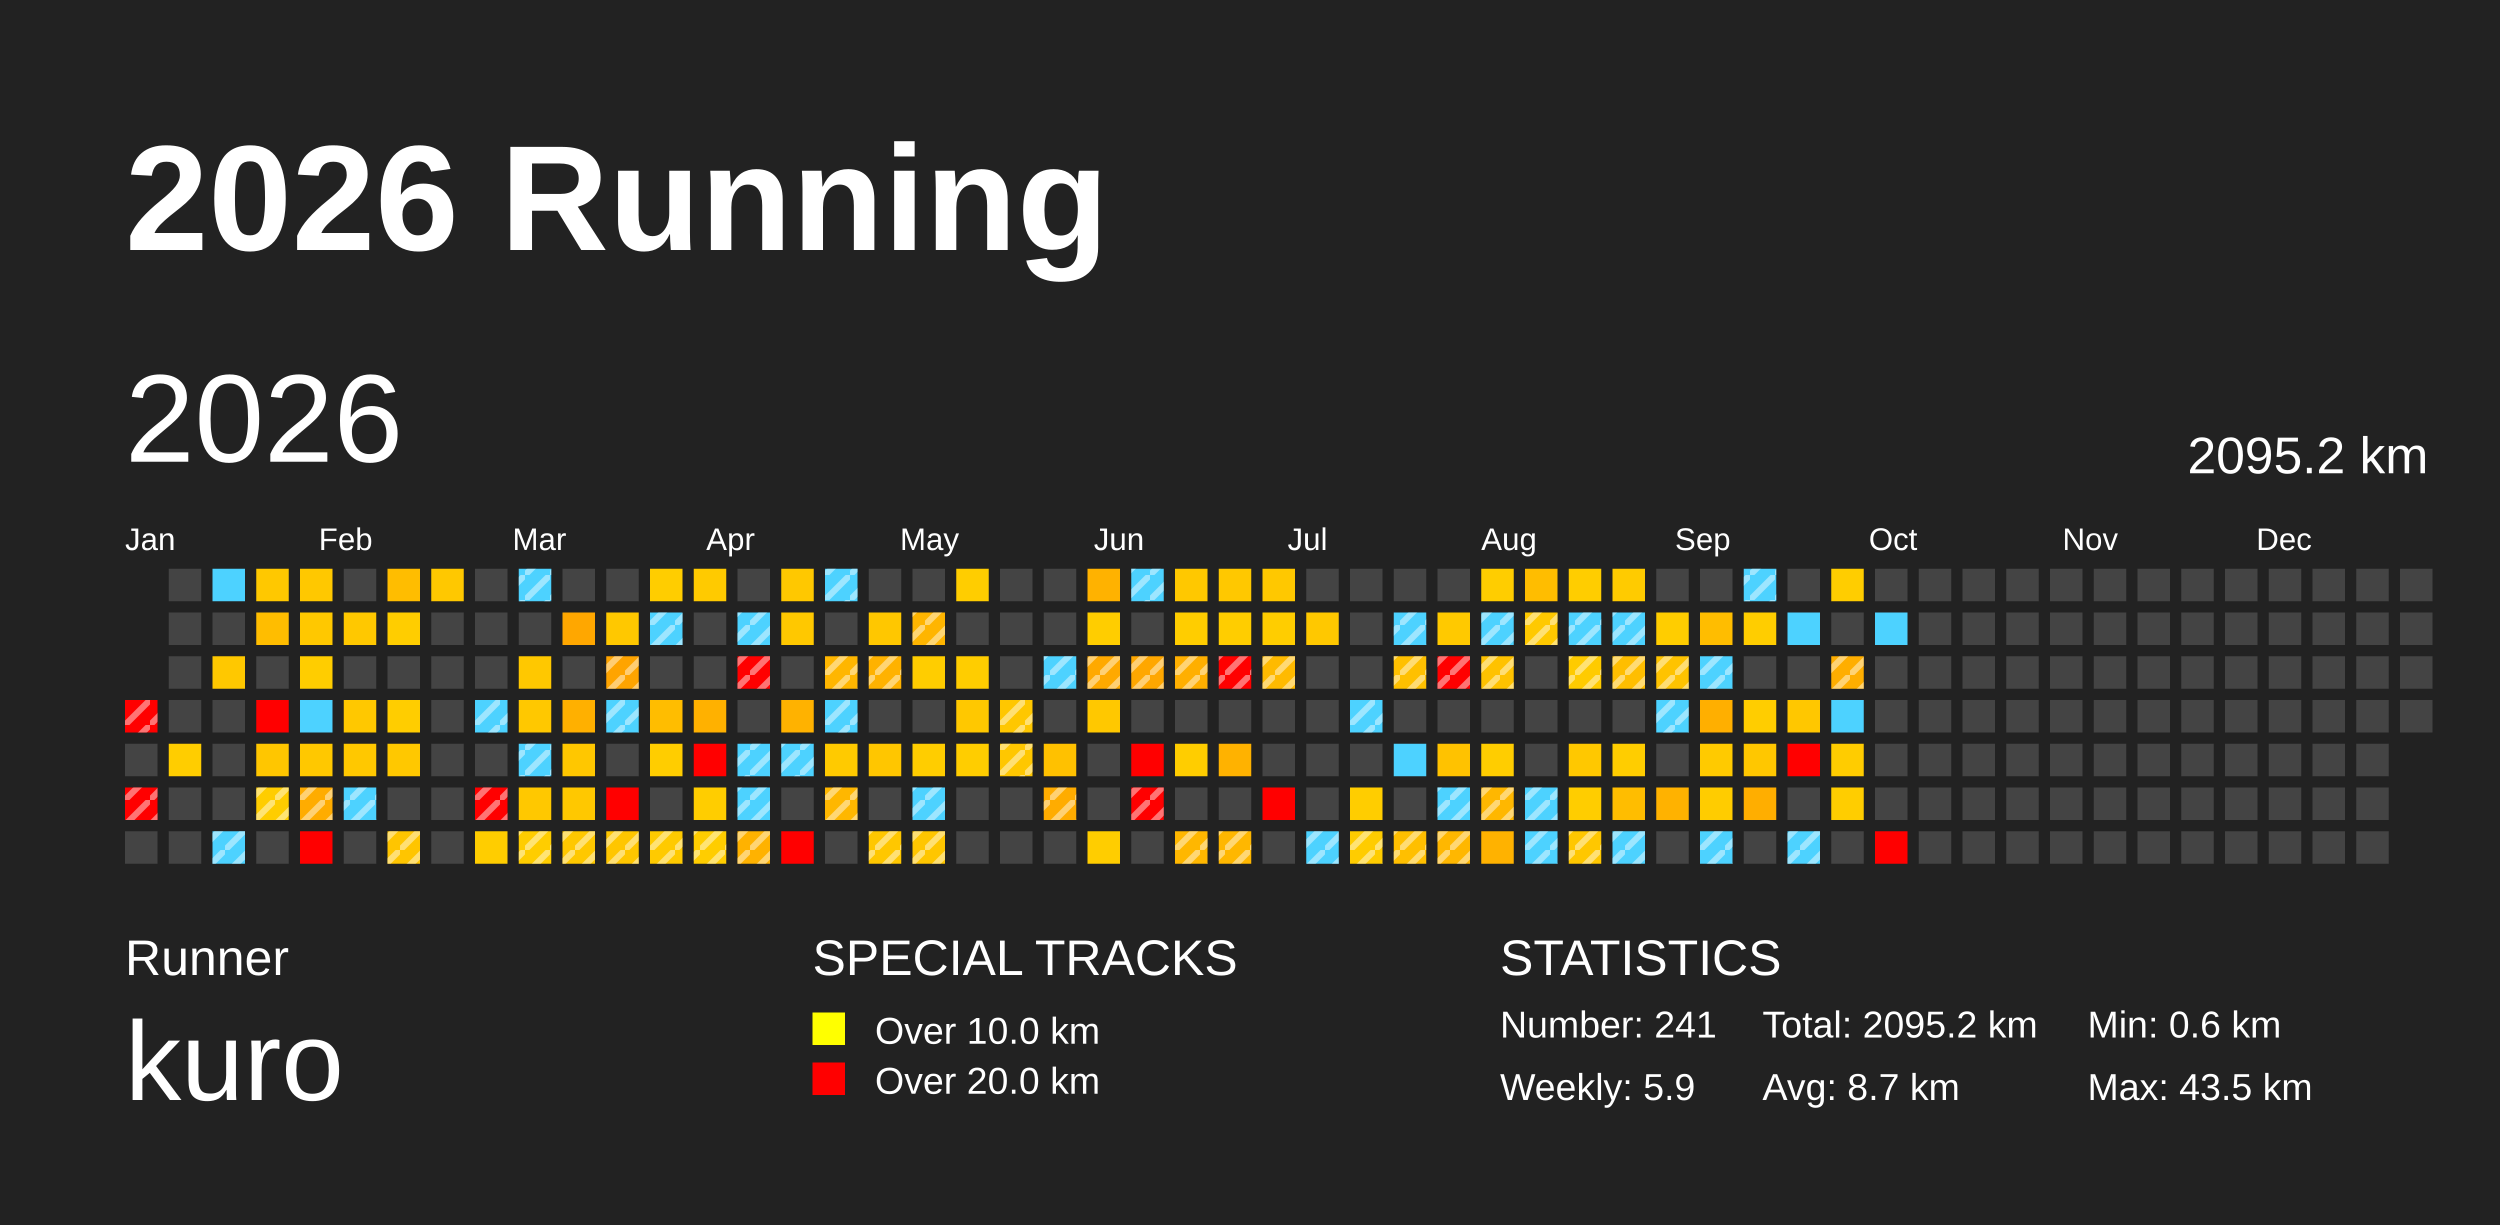
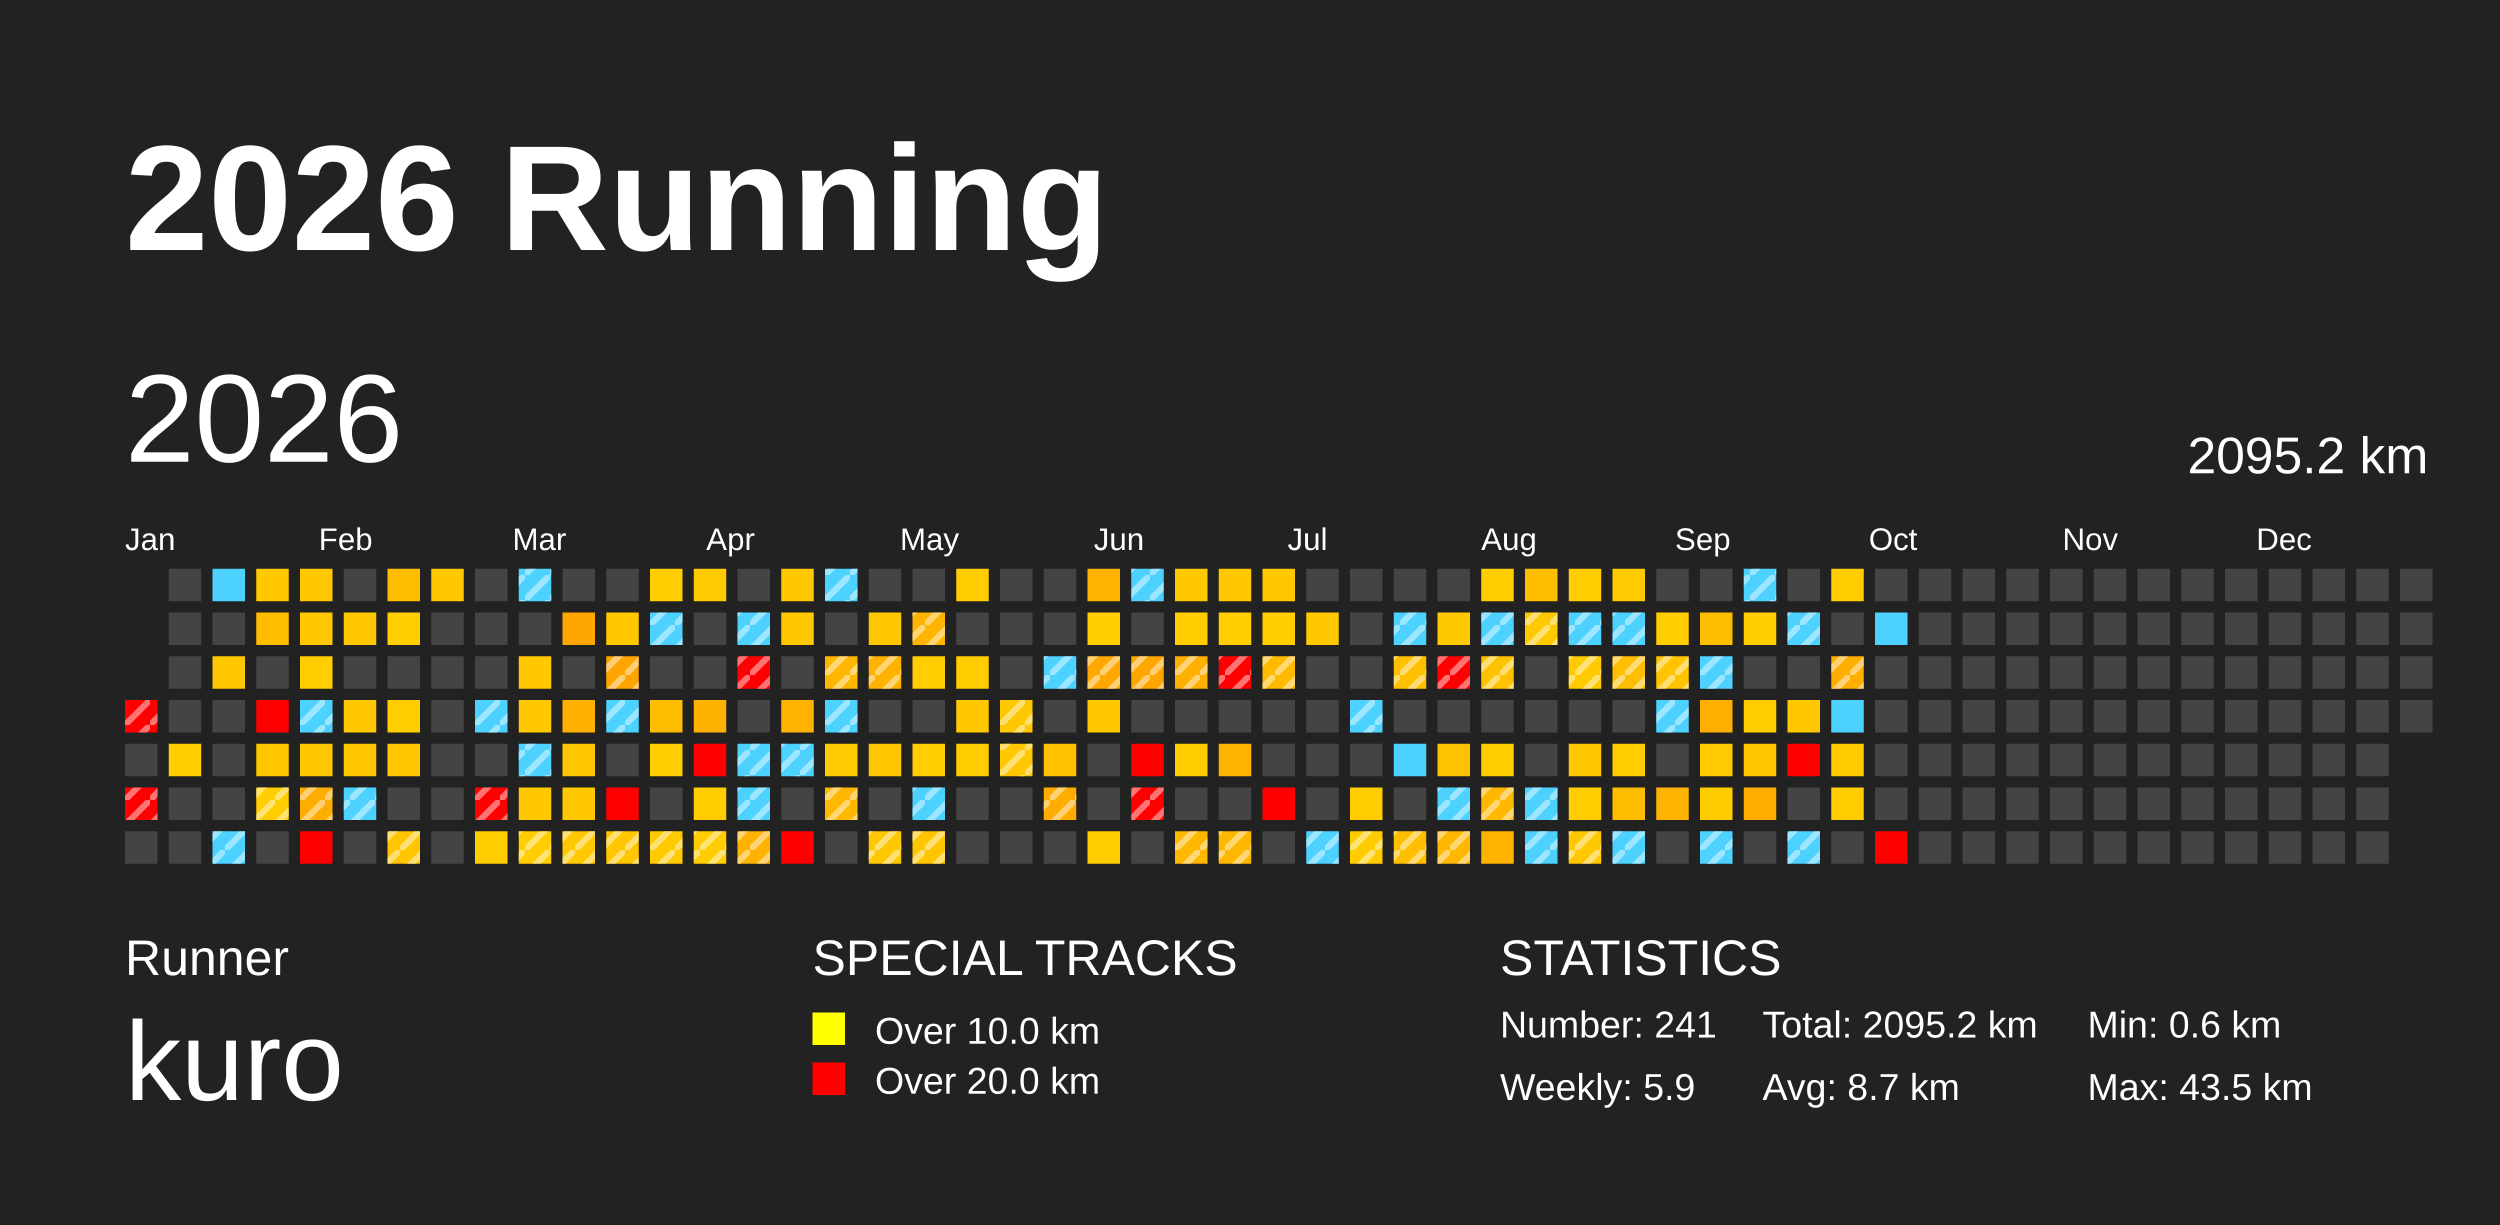
<svg xmlns="http://www.w3.org/2000/svg" baseProfile="full" height="98mm" version="1.1" viewBox="0,0,200,98" width="200mm">
  <defs>
    <pattern height="2" id="indoor-stripe" patternUnits="userSpaceOnUse" width="2">
      <line stroke="white" stroke-opacity="0.45" stroke-width="0.5" x1="0" x2="2" y1="2" y2="0" />
    </pattern>
  </defs>
  <rect fill="#222222" height="98" width="200" x="0" y="0" />
  <text fill="#FFFFFF" style="font-size:12px; font-family:Arial; font-weight:bold;" x="10" y="20">2026 Running</text>
  <text fill="#FFFFFF" style="font-size:4px; font-family:Arial" x="10" y="78">Runner</text>
  <text fill="#FFFFFF" style="font-size:9px; font-family:Arial" x="10" y="88">kuro</text>
  <text fill="#FFFFFF" style="font-size:4px; font-family:Arial" x="65" y="78">SPECIAL TRACKS</text>
  <rect fill="yellow" height="2.6" width="2.6" x="65" y="81" />
  <text fill="#FFFFFF" style="font-size:3px; font-family:Arial" x="70" y="83.5">Over 10.0 km</text>
  <rect fill="red" height="2.6" width="2.6" x="65" y="85" />
  <text fill="#FFFFFF" style="font-size:3px; font-family:Arial" x="70" y="87.5">Over 20.0 km</text>
  <text fill="#FFFFFF" style="font-size:4px; font-family:Arial" x="120" y="78">STATISTICS</text>
  <text fill="#FFFFFF" style="font-size:3px; font-family:Arial" x="120" y="83">Number: 241</text>
  <text fill="#FFFFFF" style="font-size:3px; font-family:Arial" x="120" y="88">Weekly: 5.9</text>
  <text fill="#FFFFFF" style="font-size:3px; font-family:Arial" x="141" y="83">Total: 2095.2 km</text>
  <text fill="#FFFFFF" style="font-size:3px; font-family:Arial" x="141" y="88">Avg: 8.7 km</text>
  <text fill="#FFFFFF" style="font-size:3px; font-family:Arial" x="167" y="83">Min: 0.6 km</text>
  <text fill="#FFFFFF" style="font-size:3px; font-family:Arial" x="167" y="88">Max: 43.5 km</text>
  <text dominant-baseline="hanging" fill="#FFFFFF" style="font-size:10.0px; font-family:Arial;" x="10" y="30">2026</text>
  <text dominant-baseline="hanging" fill="#FFFFFF" style="font-size:4.125px; font-family:Arial;" x="175" y="35">2095.2 km</text>
  <text fill="#FFFFFF" style="font-size:2.5px; font-family:Arial" x="10.0" y="44">Jan</text>
  <text fill="#FFFFFF" style="font-size:2.5px; font-family:Arial" x="25.5" y="44">Feb</text>
  <text fill="#FFFFFF" style="font-size:2.5px; font-family:Arial" x="41.0" y="44">Mar</text>
  <text fill="#FFFFFF" style="font-size:2.5px; font-family:Arial" x="56.5" y="44">Apr</text>
  <text fill="#FFFFFF" style="font-size:2.5px; font-family:Arial" x="72.0" y="44">May</text>
  <text fill="#FFFFFF" style="font-size:2.5px; font-family:Arial" x="87.5" y="44">Jun</text>
  <text fill="#FFFFFF" style="font-size:2.5px; font-family:Arial" x="103.0" y="44">Jul</text>
  <text fill="#FFFFFF" style="font-size:2.5px; font-family:Arial" x="118.5" y="44">Aug</text>
  <text fill="#FFFFFF" style="font-size:2.5px; font-family:Arial" x="134.0" y="44">Sep</text>
  <text fill="#FFFFFF" style="font-size:2.5px; font-family:Arial" x="149.5" y="44">Oct</text>
  <text fill="#FFFFFF" style="font-size:2.5px; font-family:Arial" x="165.0" y="44">Nov</text>
  <text fill="#FFFFFF" style="font-size:2.5px; font-family:Arial" x="180.5" y="44">Dec</text>
  <rect fill="red" height="2.6" width="2.6" x="10.0" y="56.0" />
  <rect fill="url(#indoor-stripe)" height="2.6" style="pointer-events: none;" width="2.6" x="10.0" y="56.0" />
  <rect fill="#444444" height="2.6" width="2.6" x="10.0" y="59.5" />
  <rect fill="red" height="2.6" width="2.6" x="10.0" y="63.0" />
  <rect fill="url(#indoor-stripe)" height="2.6" style="pointer-events: none;" width="2.6" x="10.0" y="63.0" />
  <rect fill="#444444" height="2.6" width="2.6" x="10.0" y="66.5" />
  <rect fill="#444444" height="2.6" width="2.6" x="13.5" y="45.5" />
  <rect fill="#444444" height="2.6" width="2.6" x="13.5" y="49.0" />
  <rect fill="#444444" height="2.6" width="2.6" x="13.5" y="52.5" />
  <rect fill="#444444" height="2.6" width="2.6" x="13.5" y="56.0" />
  <rect fill="#ffcd00" height="2.6" width="2.6" x="13.5" y="59.5" />
  <rect fill="#444444" height="2.6" width="2.6" x="13.5" y="63.0" />
  <rect fill="#444444" height="2.6" width="2.6" x="13.5" y="66.5" />
  <rect fill="#4dd2ff" height="2.6" width="2.6" x="17.0" y="45.5" />
  <rect fill="#444444" height="2.6" width="2.6" x="17.0" y="49.0" />
  <rect fill="#ffc800" height="2.6" width="2.6" x="17.0" y="52.5" />
  <rect fill="#444444" height="2.6" width="2.6" x="17.0" y="56.0" />
  <rect fill="#444444" height="2.6" width="2.6" x="17.0" y="59.5" />
  <rect fill="#444444" height="2.6" width="2.6" x="17.0" y="63.0" />
  <rect fill="#4dd2ff" height="2.6" width="2.6" x="17.0" y="66.5" />
  <rect fill="url(#indoor-stripe)" height="2.6" style="pointer-events: none;" width="2.6" x="17.0" y="66.5" />
  <rect fill="#ffc800" height="2.6" width="2.6" x="20.5" y="45.5" />
  <rect fill="#ffbd00" height="2.6" width="2.6" x="20.5" y="49.0" />
  <rect fill="#444444" height="2.6" width="2.6" x="20.5" y="52.5" />
  <rect fill="red" height="2.6" width="2.6" x="20.5" y="56.0" />
  <rect fill="#ffc600" height="2.6" width="2.6" x="20.5" y="59.5" />
  <rect fill="#ffcd00" height="2.6" width="2.6" x="20.5" y="63.0" />
  <rect fill="url(#indoor-stripe)" height="2.6" style="pointer-events: none;" width="2.6" x="20.5" y="63.0" />
  <rect fill="#444444" height="2.6" width="2.6" x="20.5" y="66.5" />
  <rect fill="#ffc800" height="2.6" width="2.6" x="24.0" y="45.5" />
  <rect fill="#ffc800" height="2.6" width="2.6" x="24.0" y="49.0" />
  <rect fill="#ffcd00" height="2.6" width="2.6" x="24.0" y="52.5" />
  <rect fill="#4dd2ff" height="2.6" width="2.6" x="24.0" y="56.0" />
+   <rect fill="url(#indoor-stripe)" height="2.6" style="pointer-events: none;" width="2.6" x="24.0" y="56.0" />
  <rect fill="#ffc800" height="2.6" width="2.6" x="24.0" y="59.5" />
  <rect fill="#ffac00" height="2.6" width="2.6" x="24.0" y="63.0" />
  <rect fill="url(#indoor-stripe)" height="2.6" style="pointer-events: none;" width="2.6" x="24.0" y="63.0" />
  <rect fill="red" height="2.6" width="2.6" x="24.0" y="66.5" />
  <rect fill="#444444" height="2.6" width="2.6" x="27.5" y="45.5" />
  <rect fill="#ffc800" height="2.6" width="2.6" x="27.5" y="49.0" />
  <rect fill="#444444" height="2.6" width="2.6" x="27.5" y="52.5" />
  <rect fill="#ffc800" height="2.6" width="2.6" x="27.5" y="56.0" />
  <rect fill="#ffc800" height="2.6" width="2.6" x="27.5" y="59.5" />
  <rect fill="#4dd2ff" height="2.6" width="2.6" x="27.5" y="63.0" />
  <rect fill="url(#indoor-stripe)" height="2.6" style="pointer-events: none;" width="2.6" x="27.5" y="63.0" />
  <rect fill="#444444" height="2.6" width="2.6" x="27.5" y="66.5" />
  <rect fill="#ffbd00" height="2.6" width="2.6" x="31.0" y="45.5" />
  <rect fill="#ffcd00" height="2.6" width="2.6" x="31.0" y="49.0" />
  <rect fill="#444444" height="2.6" width="2.6" x="31.0" y="52.5" />
  <rect fill="#ffcd00" height="2.6" width="2.6" x="31.0" y="56.0" />
  <rect fill="#ffc800" height="2.6" width="2.6" x="31.0" y="59.5" />
  <rect fill="#444444" height="2.6" width="2.6" x="31.0" y="63.0" />
  <rect fill="#ffc500" height="2.6" width="2.6" x="31.0" y="66.5" />
  <rect fill="url(#indoor-stripe)" height="2.6" style="pointer-events: none;" width="2.6" x="31.0" y="66.5" />
  <rect fill="#ffc800" height="2.6" width="2.6" x="34.5" y="45.5" />
  <rect fill="#444444" height="2.6" width="2.6" x="34.5" y="49.0" />
  <rect fill="#444444" height="2.6" width="2.6" x="34.5" y="52.5" />
  <rect fill="#444444" height="2.6" width="2.6" x="34.5" y="56.0" />
  <rect fill="#444444" height="2.6" width="2.6" x="34.5" y="59.5" />
  <rect fill="#444444" height="2.6" width="2.6" x="34.5" y="63.0" />
  <rect fill="#444444" height="2.6" width="2.6" x="34.5" y="66.5" />
  <rect fill="#444444" height="2.6" width="2.6" x="38.0" y="45.5" />
  <rect fill="#444444" height="2.6" width="2.6" x="38.0" y="49.0" />
  <rect fill="#444444" height="2.6" width="2.6" x="38.0" y="52.5" />
  <rect fill="#4dd2ff" height="2.6" width="2.6" x="38.0" y="56.0" />
  <rect fill="url(#indoor-stripe)" height="2.6" style="pointer-events: none;" width="2.6" x="38.0" y="56.0" />
  <rect fill="#444444" height="2.6" width="2.6" x="38.0" y="59.5" />
  <rect fill="red" height="2.6" width="2.6" x="38.0" y="63.0" />
  <rect fill="url(#indoor-stripe)" height="2.6" style="pointer-events: none;" width="2.6" x="38.0" y="63.0" />
  <rect fill="#ffcd00" height="2.6" width="2.6" x="38.0" y="66.5" />
  <rect fill="#4dd2ff" height="2.6" width="2.6" x="41.5" y="45.5" />
  <rect fill="url(#indoor-stripe)" height="2.6" style="pointer-events: none;" width="2.6" x="41.5" y="45.5" />
  <rect fill="#444444" height="2.6" width="2.6" x="41.5" y="49.0" />
  <rect fill="#ffc800" height="2.6" width="2.6" x="41.5" y="52.5" />
  <rect fill="#ffc800" height="2.6" width="2.6" x="41.5" y="56.0" />
  <rect fill="#4dd2ff" height="2.6" width="2.6" x="41.5" y="59.5" />
  <rect fill="url(#indoor-stripe)" height="2.6" style="pointer-events: none;" width="2.6" x="41.5" y="59.5" />
  <rect fill="#ffc800" height="2.6" width="2.6" x="41.5" y="63.0" />
  <rect fill="#ffcd00" height="2.6" width="2.6" x="41.5" y="66.5" />
  <rect fill="url(#indoor-stripe)" height="2.6" style="pointer-events: none;" width="2.6" x="41.5" y="66.5" />
  <rect fill="#444444" height="2.6" width="2.6" x="45.0" y="45.5" />
  <rect fill="#ffa700" height="2.6" width="2.6" x="45.0" y="49.0" />
  <rect fill="#444444" height="2.6" width="2.6" x="45.0" y="52.5" />
  <rect fill="#ffb000" height="2.6" width="2.6" x="45.0" y="56.0" />
  <rect fill="#ffc700" height="2.6" width="2.6" x="45.0" y="59.5" />
  <rect fill="#ffc800" height="2.6" width="2.6" x="45.0" y="63.0" />
  <rect fill="#ffc800" height="2.6" width="2.6" x="45.0" y="66.5" />
  <rect fill="url(#indoor-stripe)" height="2.6" style="pointer-events: none;" width="2.6" x="45.0" y="66.5" />
  <rect fill="#444444" height="2.6" width="2.6" x="48.5" y="45.5" />
  <rect fill="#ffc800" height="2.6" width="2.6" x="48.5" y="49.0" />
  <rect fill="#ffa400" height="2.6" width="2.6" x="48.5" y="52.5" />
  <rect fill="url(#indoor-stripe)" height="2.6" style="pointer-events: none;" width="2.6" x="48.5" y="52.5" />
  <rect fill="#4dd2ff" height="2.6" width="2.6" x="48.5" y="56.0" />
  <rect fill="url(#indoor-stripe)" height="2.6" style="pointer-events: none;" width="2.6" x="48.5" y="56.0" />
  <rect fill="#444444" height="2.6" width="2.6" x="48.5" y="59.5" />
  <rect fill="red" height="2.6" width="2.6" x="48.5" y="63.0" />
  <rect fill="#ffc600" height="2.6" width="2.6" x="48.5" y="66.5" />
  <rect fill="url(#indoor-stripe)" height="2.6" style="pointer-events: none;" width="2.6" x="48.5" y="66.5" />
  <rect fill="#ffcd00" height="2.6" width="2.6" x="52.0" y="45.5" />
  <rect fill="#4dd2ff" height="2.6" width="2.6" x="52.0" y="49.0" />
  <rect fill="url(#indoor-stripe)" height="2.6" style="pointer-events: none;" width="2.6" x="52.0" y="49.0" />
  <rect fill="#444444" height="2.6" width="2.6" x="52.0" y="52.5" />
  <rect fill="#ffbd00" height="2.6" width="2.6" x="52.0" y="56.0" />
  <rect fill="#ffcd00" height="2.6" width="2.6" x="52.0" y="59.5" />
  <rect fill="#444444" height="2.6" width="2.6" x="52.0" y="63.0" />
  <rect fill="#ffca00" height="2.6" width="2.6" x="52.0" y="66.5" />
  <rect fill="url(#indoor-stripe)" height="2.6" style="pointer-events: none;" width="2.6" x="52.0" y="66.5" />
  <rect fill="#ffca00" height="2.6" width="2.6" x="55.5" y="45.5" />
  <rect fill="#444444" height="2.6" width="2.6" x="55.5" y="49.0" />
  <rect fill="#444444" height="2.6" width="2.6" x="55.5" y="52.5" />
  <rect fill="#ffb100" height="2.6" width="2.6" x="55.5" y="56.0" />
  <rect fill="red" height="2.6" width="2.6" x="55.5" y="59.5" />
  <rect fill="#ffcd00" height="2.6" width="2.6" x="55.5" y="63.0" />
  <rect fill="#ffcd00" height="2.6" width="2.6" x="55.5" y="66.5" />
  <rect fill="url(#indoor-stripe)" height="2.6" style="pointer-events: none;" width="2.6" x="55.5" y="66.5" />
  <rect fill="#444444" height="2.6" width="2.6" x="59.0" y="45.5" />
  <rect fill="#4dd2ff" height="2.6" width="2.6" x="59.0" y="49.0" />
  <rect fill="url(#indoor-stripe)" height="2.6" style="pointer-events: none;" width="2.6" x="59.0" y="49.0" />
  <rect fill="red" height="2.6" width="2.6" x="59.0" y="52.5" />
  <rect fill="url(#indoor-stripe)" height="2.6" style="pointer-events: none;" width="2.6" x="59.0" y="52.5" />
  <rect fill="#444444" height="2.6" width="2.6" x="59.0" y="56.0" />
  <rect fill="#4dd2ff" height="2.6" width="2.6" x="59.0" y="59.5" />
  <rect fill="url(#indoor-stripe)" height="2.6" style="pointer-events: none;" width="2.6" x="59.0" y="59.5" />
  <rect fill="#4dd2ff" height="2.6" width="2.6" x="59.0" y="63.0" />
  <rect fill="url(#indoor-stripe)" height="2.6" style="pointer-events: none;" width="2.6" x="59.0" y="63.0" />
  <rect fill="#ffb200" height="2.6" width="2.6" x="59.0" y="66.5" />
  <rect fill="url(#indoor-stripe)" height="2.6" style="pointer-events: none;" width="2.6" x="59.0" y="66.5" />
  <rect fill="#ffc800" height="2.6" width="2.6" x="62.5" y="45.5" />
  <rect fill="#ffc800" height="2.6" width="2.6" x="62.5" y="49.0" />
  <rect fill="#444444" height="2.6" width="2.6" x="62.5" y="52.5" />
  <rect fill="#ffb200" height="2.6" width="2.6" x="62.5" y="56.0" />
  <rect fill="#4dd2ff" height="2.6" width="2.6" x="62.5" y="59.5" />
  <rect fill="url(#indoor-stripe)" height="2.6" style="pointer-events: none;" width="2.6" x="62.5" y="59.5" />
  <rect fill="#444444" height="2.6" width="2.6" x="62.5" y="63.0" />
  <rect fill="red" height="2.6" width="2.6" x="62.5" y="66.5" />
  <rect fill="#4dd2ff" height="2.6" width="2.6" x="66.0" y="45.5" />
  <rect fill="url(#indoor-stripe)" height="2.6" style="pointer-events: none;" width="2.6" x="66.0" y="45.5" />
  <rect fill="#444444" height="2.6" width="2.6" x="66.0" y="49.0" />
  <rect fill="#ffb600" height="2.6" width="2.6" x="66.0" y="52.5" />
  <rect fill="url(#indoor-stripe)" height="2.6" style="pointer-events: none;" width="2.6" x="66.0" y="52.5" />
  <rect fill="#4dd2ff" height="2.6" width="2.6" x="66.0" y="56.0" />
  <rect fill="url(#indoor-stripe)" height="2.6" style="pointer-events: none;" width="2.6" x="66.0" y="56.0" />
  <rect fill="#ffca00" height="2.6" width="2.6" x="66.0" y="59.5" />
  <rect fill="#ffb700" height="2.6" width="2.6" x="66.0" y="63.0" />
  <rect fill="url(#indoor-stripe)" height="2.6" style="pointer-events: none;" width="2.6" x="66.0" y="63.0" />
  <rect fill="#444444" height="2.6" width="2.6" x="66.0" y="66.5" />
  <rect fill="#444444" height="2.6" width="2.6" x="69.5" y="45.5" />
  <rect fill="#ffc700" height="2.6" width="2.6" x="69.5" y="49.0" />
  <rect fill="#ffb200" height="2.6" width="2.6" x="69.5" y="52.5" />
  <rect fill="url(#indoor-stripe)" height="2.6" style="pointer-events: none;" width="2.6" x="69.5" y="52.5" />
  <rect fill="#444444" height="2.6" width="2.6" x="69.5" y="56.0" />
  <rect fill="#ffc600" height="2.6" width="2.6" x="69.5" y="59.5" />
  <rect fill="#444444" height="2.6" width="2.6" x="69.5" y="63.0" />
  <rect fill="#ffc700" height="2.6" width="2.6" x="69.5" y="66.5" />
  <rect fill="url(#indoor-stripe)" height="2.6" style="pointer-events: none;" width="2.6" x="69.5" y="66.5" />
  <rect fill="#444444" height="2.6" width="2.6" x="73.0" y="45.5" />
  <rect fill="#ffb500" height="2.6" width="2.6" x="73.0" y="49.0" />
  <rect fill="url(#indoor-stripe)" height="2.6" style="pointer-events: none;" width="2.6" x="73.0" y="49.0" />
  <rect fill="#ffcd00" height="2.6" width="2.6" x="73.0" y="52.5" />
  <rect fill="#444444" height="2.6" width="2.6" x="73.0" y="56.0" />
  <rect fill="#ffcd00" height="2.6" width="2.6" x="73.0" y="59.5" />
  <rect fill="#4dd2ff" height="2.6" width="2.6" x="73.0" y="63.0" />
  <rect fill="url(#indoor-stripe)" height="2.6" style="pointer-events: none;" width="2.6" x="73.0" y="63.0" />
  <rect fill="#ffc600" height="2.6" width="2.6" x="73.0" y="66.5" />
  <rect fill="url(#indoor-stripe)" height="2.6" style="pointer-events: none;" width="2.6" x="73.0" y="66.5" />
  <rect fill="#ffcd00" height="2.6" width="2.6" x="76.5" y="45.5" />
  <rect fill="#444444" height="2.6" width="2.6" x="76.5" y="49.0" />
  <rect fill="#ffcd00" height="2.6" width="2.6" x="76.5" y="52.5" />
  <rect fill="#ffc800" height="2.6" width="2.6" x="76.5" y="56.0" />
  <rect fill="#ffcd00" height="2.6" width="2.6" x="76.5" y="59.5" />
  <rect fill="#444444" height="2.6" width="2.6" x="76.5" y="63.0" />
  <rect fill="#444444" height="2.6" width="2.6" x="76.5" y="66.5" />
  <rect fill="#444444" height="2.6" width="2.6" x="80.0" y="45.5" />
  <rect fill="#444444" height="2.6" width="2.6" x="80.0" y="49.0" />
  <rect fill="#444444" height="2.6" width="2.6" x="80.0" y="52.5" />
  <rect fill="#ffc700" height="2.6" width="2.6" x="80.0" y="56.0" />
  <rect fill="url(#indoor-stripe)" height="2.6" style="pointer-events: none;" width="2.6" x="80.0" y="56.0" />
  <rect fill="#ffc700" height="2.6" width="2.6" x="80.0" y="59.5" />
  <rect fill="url(#indoor-stripe)" height="2.6" style="pointer-events: none;" width="2.6" x="80.0" y="59.5" />
  <rect fill="#444444" height="2.6" width="2.6" x="80.0" y="63.0" />
  <rect fill="#444444" height="2.6" width="2.6" x="80.0" y="66.5" />
  <rect fill="#444444" height="2.6" width="2.6" x="83.5" y="45.5" />
  <rect fill="#444444" height="2.6" width="2.6" x="83.5" y="49.0" />
  <rect fill="#4dd2ff" height="2.6" width="2.6" x="83.5" y="52.5" />
  <rect fill="url(#indoor-stripe)" height="2.6" style="pointer-events: none;" width="2.6" x="83.5" y="52.5" />
  <rect fill="#444444" height="2.6" width="2.6" x="83.5" y="56.0" />
  <rect fill="#ffc100" height="2.6" width="2.6" x="83.5" y="59.5" />
  <rect fill="#ffac00" height="2.6" width="2.6" x="83.5" y="63.0" />
  <rect fill="url(#indoor-stripe)" height="2.6" style="pointer-events: none;" width="2.6" x="83.5" y="63.0" />
  <rect fill="#444444" height="2.6" width="2.6" x="83.5" y="66.5" />
  <rect fill="#ffb200" height="2.6" width="2.6" x="87.0" y="45.5" />
  <rect fill="#ffcd00" height="2.6" width="2.6" x="87.0" y="49.0" />
  <rect fill="#ffa900" height="2.6" width="2.6" x="87.0" y="52.5" />
  <rect fill="url(#indoor-stripe)" height="2.6" style="pointer-events: none;" width="2.6" x="87.0" y="52.5" />
  <rect fill="#ffc800" height="2.6" width="2.6" x="87.0" y="56.0" />
  <rect fill="#444444" height="2.6" width="2.6" x="87.0" y="59.5" />
  <rect fill="#444444" height="2.6" width="2.6" x="87.0" y="63.0" />
  <rect fill="#ffcd00" height="2.6" width="2.6" x="87.0" y="66.5" />
  <rect fill="#4dd2ff" height="2.6" width="2.6" x="90.5" y="45.5" />
  <rect fill="url(#indoor-stripe)" height="2.6" style="pointer-events: none;" width="2.6" x="90.5" y="45.5" />
  <rect fill="#444444" height="2.6" width="2.6" x="90.5" y="49.0" />
  <rect fill="#ffa700" height="2.6" width="2.6" x="90.5" y="52.5" />
  <rect fill="url(#indoor-stripe)" height="2.6" style="pointer-events: none;" width="2.6" x="90.5" y="52.5" />
  <rect fill="#444444" height="2.6" width="2.6" x="90.5" y="56.0" />
  <rect fill="red" height="2.6" width="2.6" x="90.5" y="59.5" />
  <rect fill="red" height="2.6" width="2.6" x="90.5" y="63.0" />
  <rect fill="url(#indoor-stripe)" height="2.6" style="pointer-events: none;" width="2.6" x="90.5" y="63.0" />
  <rect fill="#444444" height="2.6" width="2.6" x="90.5" y="66.5" />
  <rect fill="#ffc800" height="2.6" width="2.6" x="94.0" y="45.5" />
  <rect fill="#ffcd00" height="2.6" width="2.6" x="94.0" y="49.0" />
  <rect fill="#ffaf00" height="2.6" width="2.6" x="94.0" y="52.5" />
  <rect fill="url(#indoor-stripe)" height="2.6" style="pointer-events: none;" width="2.6" x="94.0" y="52.5" />
  <rect fill="#444444" height="2.6" width="2.6" x="94.0" y="56.0" />
  <rect fill="#ffcd00" height="2.6" width="2.6" x="94.0" y="59.5" />
  <rect fill="#444444" height="2.6" width="2.6" x="94.0" y="63.0" />
  <rect fill="#ffb700" height="2.6" width="2.6" x="94.0" y="66.5" />
  <rect fill="url(#indoor-stripe)" height="2.6" style="pointer-events: none;" width="2.6" x="94.0" y="66.5" />
  <rect fill="#ffc800" height="2.6" width="2.6" x="97.5" y="45.5" />
  <rect fill="#ffcd00" height="2.6" width="2.6" x="97.5" y="49.0" />
  <rect fill="red" height="2.6" width="2.6" x="97.5" y="52.5" />
  <rect fill="url(#indoor-stripe)" height="2.6" style="pointer-events: none;" width="2.6" x="97.5" y="52.5" />
  <rect fill="#444444" height="2.6" width="2.6" x="97.5" y="56.0" />
  <rect fill="#ffb200" height="2.6" width="2.6" x="97.5" y="59.5" />
  <rect fill="#444444" height="2.6" width="2.6" x="97.5" y="63.0" />
  <rect fill="#ffb700" height="2.6" width="2.6" x="97.5" y="66.5" />
  <rect fill="url(#indoor-stripe)" height="2.6" style="pointer-events: none;" width="2.6" x="97.5" y="66.5" />
  <rect fill="#ffc800" height="2.6" width="2.6" x="101.0" y="45.5" />
  <rect fill="#ffcd00" height="2.6" width="2.6" x="101.0" y="49.0" />
  <rect fill="#ffba00" height="2.6" width="2.6" x="101.0" y="52.5" />
  <rect fill="url(#indoor-stripe)" height="2.6" style="pointer-events: none;" width="2.6" x="101.0" y="52.5" />
  <rect fill="#444444" height="2.6" width="2.6" x="101.0" y="56.0" />
  <rect fill="#444444" height="2.6" width="2.6" x="101.0" y="59.5" />
  <rect fill="red" height="2.6" width="2.6" x="101.0" y="63.0" />
  <rect fill="#444444" height="2.6" width="2.6" x="101.0" y="66.5" />
  <rect fill="#444444" height="2.6" width="2.6" x="104.5" y="45.5" />
  <rect fill="#ffc800" height="2.6" width="2.6" x="104.5" y="49.0" />
  <rect fill="#444444" height="2.6" width="2.6" x="104.5" y="52.5" />
  <rect fill="#444444" height="2.6" width="2.6" x="104.5" y="56.0" />
  <rect fill="#444444" height="2.6" width="2.6" x="104.5" y="59.5" />
  <rect fill="#444444" height="2.6" width="2.6" x="104.5" y="63.0" />
  <rect fill="#4dd2ff" height="2.6" width="2.6" x="104.5" y="66.5" />
  <rect fill="url(#indoor-stripe)" height="2.6" style="pointer-events: none;" width="2.6" x="104.5" y="66.5" />
  <rect fill="#444444" height="2.6" width="2.6" x="108.0" y="45.5" />
  <rect fill="#444444" height="2.6" width="2.6" x="108.0" y="49.0" />
  <rect fill="#444444" height="2.6" width="2.6" x="108.0" y="52.5" />
  <rect fill="#4dd2ff" height="2.6" width="2.6" x="108.0" y="56.0" />
  <rect fill="url(#indoor-stripe)" height="2.6" style="pointer-events: none;" width="2.6" x="108.0" y="56.0" />
  <rect fill="#444444" height="2.6" width="2.6" x="108.0" y="59.5" />
  <rect fill="#ffcd00" height="2.6" width="2.6" x="108.0" y="63.0" />
  <rect fill="#ffcc00" height="2.6" width="2.6" x="108.0" y="66.5" />
  <rect fill="url(#indoor-stripe)" height="2.6" style="pointer-events: none;" width="2.6" x="108.0" y="66.5" />
  <rect fill="#444444" height="2.6" width="2.6" x="111.5" y="45.5" />
  <rect fill="#4dd2ff" height="2.6" width="2.6" x="111.5" y="49.0" />
  <rect fill="url(#indoor-stripe)" height="2.6" style="pointer-events: none;" width="2.6" x="111.5" y="49.0" />
  <rect fill="#ffc000" height="2.6" width="2.6" x="111.5" y="52.5" />
  <rect fill="url(#indoor-stripe)" height="2.6" style="pointer-events: none;" width="2.6" x="111.5" y="52.5" />
  <rect fill="#444444" height="2.6" width="2.6" x="111.5" y="56.0" />
  <rect fill="#4dd2ff" height="2.6" width="2.6" x="111.5" y="59.5" />
  <rect fill="#444444" height="2.6" width="2.6" x="111.5" y="63.0" />
  <rect fill="#ffbf00" height="2.6" width="2.6" x="111.5" y="66.5" />
  <rect fill="url(#indoor-stripe)" height="2.6" style="pointer-events: none;" width="2.6" x="111.5" y="66.5" />
  <rect fill="#444444" height="2.6" width="2.6" x="115.0" y="45.5" />
  <rect fill="#ffc900" height="2.6" width="2.6" x="115.0" y="49.0" />
  <rect fill="red" height="2.6" width="2.6" x="115.0" y="52.5" />
  <rect fill="url(#indoor-stripe)" height="2.6" style="pointer-events: none;" width="2.6" x="115.0" y="52.5" />
  <rect fill="#444444" height="2.6" width="2.6" x="115.0" y="56.0" />
  <rect fill="#ffc200" height="2.6" width="2.6" x="115.0" y="59.5" />
  <rect fill="#4dd2ff" height="2.6" width="2.6" x="115.0" y="63.0" />
  <rect fill="url(#indoor-stripe)" height="2.6" style="pointer-events: none;" width="2.6" x="115.0" y="63.0" />
  <rect fill="#ffb700" height="2.6" width="2.6" x="115.0" y="66.5" />
  <rect fill="url(#indoor-stripe)" height="2.6" style="pointer-events: none;" width="2.6" x="115.0" y="66.5" />
  <rect fill="#ffcd00" height="2.6" width="2.6" x="118.5" y="45.5" />
  <rect fill="#4dd2ff" height="2.6" width="2.6" x="118.5" y="49.0" />
  <rect fill="url(#indoor-stripe)" height="2.6" style="pointer-events: none;" width="2.6" x="118.5" y="49.0" />
  <rect fill="#ffc200" height="2.6" width="2.6" x="118.5" y="52.5" />
  <rect fill="url(#indoor-stripe)" height="2.6" style="pointer-events: none;" width="2.6" x="118.5" y="52.5" />
  <rect fill="#444444" height="2.6" width="2.6" x="118.5" y="56.0" />
  <rect fill="#ffcd00" height="2.6" width="2.6" x="118.5" y="59.5" />
  <rect fill="#ffb700" height="2.6" width="2.6" x="118.5" y="63.0" />
  <rect fill="url(#indoor-stripe)" height="2.6" style="pointer-events: none;" width="2.6" x="118.5" y="63.0" />
  <rect fill="#ffb200" height="2.6" width="2.6" x="118.5" y="66.5" />
  <rect fill="#ffbd00" height="2.6" width="2.6" x="122.0" y="45.5" />
  <rect fill="#ffc900" height="2.6" width="2.6" x="122.0" y="49.0" />
  <rect fill="url(#indoor-stripe)" height="2.6" style="pointer-events: none;" width="2.6" x="122.0" y="49.0" />
  <rect fill="#444444" height="2.6" width="2.6" x="122.0" y="52.5" />
  <rect fill="#444444" height="2.6" width="2.6" x="122.0" y="56.0" />
  <rect fill="#444444" height="2.6" width="2.6" x="122.0" y="59.5" />
  <rect fill="#4dd2ff" height="2.6" width="2.6" x="122.0" y="63.0" />
  <rect fill="url(#indoor-stripe)" height="2.6" style="pointer-events: none;" width="2.6" x="122.0" y="63.0" />
  <rect fill="#4dd2ff" height="2.6" width="2.6" x="122.0" y="66.5" />
  <rect fill="url(#indoor-stripe)" height="2.6" style="pointer-events: none;" width="2.6" x="122.0" y="66.5" />
  <rect fill="#ffcd00" height="2.6" width="2.6" x="125.5" y="45.5" />
  <rect fill="#4dd2ff" height="2.6" width="2.6" x="125.5" y="49.0" />
  <rect fill="url(#indoor-stripe)" height="2.6" style="pointer-events: none;" width="2.6" x="125.5" y="49.0" />
  <rect fill="#ffcb00" height="2.6" width="2.6" x="125.5" y="52.5" />
  <rect fill="url(#indoor-stripe)" height="2.6" style="pointer-events: none;" width="2.6" x="125.5" y="52.5" />
  <rect fill="#444444" height="2.6" width="2.6" x="125.5" y="56.0" />
  <rect fill="#ffc800" height="2.6" width="2.6" x="125.5" y="59.5" />
  <rect fill="#ffcd00" height="2.6" width="2.6" x="125.5" y="63.0" />
  <rect fill="#ffc700" height="2.6" width="2.6" x="125.5" y="66.5" />
  <rect fill="url(#indoor-stripe)" height="2.6" style="pointer-events: none;" width="2.6" x="125.5" y="66.5" />
  <rect fill="#ffcb00" height="2.6" width="2.6" x="129.0" y="45.5" />
  <rect fill="#4dd2ff" height="2.6" width="2.6" x="129.0" y="49.0" />
  <rect fill="url(#indoor-stripe)" height="2.6" style="pointer-events: none;" width="2.6" x="129.0" y="49.0" />
  <rect fill="#ffbe00" height="2.6" width="2.6" x="129.0" y="52.5" />
  <rect fill="url(#indoor-stripe)" height="2.6" style="pointer-events: none;" width="2.6" x="129.0" y="52.5" />
  <rect fill="#444444" height="2.6" width="2.6" x="129.0" y="56.0" />
  <rect fill="#ffcd00" height="2.6" width="2.6" x="129.0" y="59.5" />
  <rect fill="#ffbd00" height="2.6" width="2.6" x="129.0" y="63.0" />
  <rect fill="#4dd2ff" height="2.6" width="2.6" x="129.0" y="66.5" />
  <rect fill="url(#indoor-stripe)" height="2.6" style="pointer-events: none;" width="2.6" x="129.0" y="66.5" />
  <rect fill="#444444" height="2.6" width="2.6" x="132.5" y="45.5" />
  <rect fill="#ffcd00" height="2.6" width="2.6" x="132.5" y="49.0" />
  <rect fill="#ffc300" height="2.6" width="2.6" x="132.5" y="52.5" />
  <rect fill="url(#indoor-stripe)" height="2.6" style="pointer-events: none;" width="2.6" x="132.5" y="52.5" />
  <rect fill="#4dd2ff" height="2.6" width="2.6" x="132.5" y="56.0" />
  <rect fill="url(#indoor-stripe)" height="2.6" style="pointer-events: none;" width="2.6" x="132.5" y="56.0" />
  <rect fill="#444444" height="2.6" width="2.6" x="132.5" y="59.5" />
  <rect fill="#ffb200" height="2.6" width="2.6" x="132.5" y="63.0" />
  <rect fill="#444444" height="2.6" width="2.6" x="132.5" y="66.5" />
  <rect fill="#444444" height="2.6" width="2.6" x="136.0" y="45.5" />
  <rect fill="#ffbd00" height="2.6" width="2.6" x="136.0" y="49.0" />
  <rect fill="#4dd2ff" height="2.6" width="2.6" x="136.0" y="52.5" />
  <rect fill="url(#indoor-stripe)" height="2.6" style="pointer-events: none;" width="2.6" x="136.0" y="52.5" />
  <rect fill="#ffaf00" height="2.6" width="2.6" x="136.0" y="56.0" />
  <rect fill="#ffca00" height="2.6" width="2.6" x="136.0" y="59.5" />
  <rect fill="#ffcc00" height="2.6" width="2.6" x="136.0" y="63.0" />
  <rect fill="#4dd2ff" height="2.6" width="2.6" x="136.0" y="66.5" />
  <rect fill="url(#indoor-stripe)" height="2.6" style="pointer-events: none;" width="2.6" x="136.0" y="66.5" />
  <rect fill="#4dd2ff" height="2.6" width="2.6" x="139.5" y="45.5" />
  <rect fill="url(#indoor-stripe)" height="2.6" style="pointer-events: none;" width="2.6" x="139.5" y="45.5" />
  <rect fill="#ffcd00" height="2.6" width="2.6" x="139.5" y="49.0" />
  <rect fill="#444444" height="2.6" width="2.6" x="139.5" y="52.5" />
  <rect fill="#ffcd00" height="2.6" width="2.6" x="139.5" y="56.0" />
  <rect fill="#ffc700" height="2.6" width="2.6" x="139.5" y="59.5" />
  <rect fill="#ffae00" height="2.6" width="2.6" x="139.5" y="63.0" />
  <rect fill="#444444" height="2.6" width="2.6" x="139.5" y="66.5" />
  <rect fill="#444444" height="2.6" width="2.6" x="143.0" y="45.5" />
  <rect fill="#4dd2ff" height="2.6" width="2.6" x="143.0" y="49.0" />
+   <rect fill="url(#indoor-stripe)" height="2.6" style="pointer-events: none;" width="2.6" x="143.0" y="49.0" />
  <rect fill="#444444" height="2.6" width="2.6" x="143.0" y="52.5" />
  <rect fill="#ffc700" height="2.6" width="2.6" x="143.0" y="56.0" />
  <rect fill="red" height="2.6" width="2.6" x="143.0" y="59.5" />
  <rect fill="#444444" height="2.6" width="2.6" x="143.0" y="63.0" />
  <rect fill="#4dd2ff" height="2.6" width="2.6" x="143.0" y="66.5" />
  <rect fill="url(#indoor-stripe)" height="2.6" style="pointer-events: none;" width="2.6" x="143.0" y="66.5" />
  <rect fill="#ffcd00" height="2.6" width="2.6" x="146.5" y="45.5" />
  <rect fill="#444444" height="2.6" width="2.6" x="146.5" y="49.0" />
  <rect fill="#ffae00" height="2.6" width="2.6" x="146.5" y="52.5" />
  <rect fill="url(#indoor-stripe)" height="2.6" style="pointer-events: none;" width="2.6" x="146.5" y="52.5" />
  <rect fill="#4dd2ff" height="2.6" width="2.6" x="146.5" y="56.0" />
  <rect fill="#ffcc00" height="2.6" width="2.6" x="146.5" y="59.5" />
  <rect fill="#ffcd00" height="2.6" width="2.6" x="146.5" y="63.0" />
  <rect fill="#444444" height="2.6" width="2.6" x="146.5" y="66.5" />
  <rect fill="#444444" height="2.6" width="2.6" x="150.0" y="45.5" />
  <rect fill="#4dd2ff" height="2.6" width="2.6" x="150.0" y="49.0" />
  <rect fill="#444444" height="2.6" width="2.6" x="150.0" y="52.5" />
  <rect fill="#444444" height="2.6" width="2.6" x="150.0" y="56.0" />
  <rect fill="#444444" height="2.6" width="2.6" x="150.0" y="59.5" />
  <rect fill="#444444" height="2.6" width="2.6" x="150.0" y="63.0" />
  <rect fill="red" height="2.6" width="2.6" x="150.0" y="66.5" />
  <rect fill="#444444" height="2.6" width="2.6" x="153.5" y="45.5" />
  <rect fill="#444444" height="2.6" width="2.6" x="153.5" y="49.0" />
  <rect fill="#444444" height="2.6" width="2.6" x="153.5" y="52.5" />
  <rect fill="#444444" height="2.6" width="2.6" x="153.5" y="56.0" />
  <rect fill="#444444" height="2.6" width="2.6" x="153.5" y="59.5" />
  <rect fill="#444444" height="2.6" width="2.6" x="153.5" y="63.0" />
  <rect fill="#444444" height="2.6" width="2.6" x="153.5" y="66.5" />
  <rect fill="#444444" height="2.6" width="2.6" x="157.0" y="45.5" />
  <rect fill="#444444" height="2.6" width="2.6" x="157.0" y="49.0" />
  <rect fill="#444444" height="2.6" width="2.6" x="157.0" y="52.5" />
  <rect fill="#444444" height="2.6" width="2.6" x="157.0" y="56.0" />
  <rect fill="#444444" height="2.6" width="2.6" x="157.0" y="59.5" />
  <rect fill="#444444" height="2.6" width="2.6" x="157.0" y="63.0" />
  <rect fill="#444444" height="2.6" width="2.6" x="157.0" y="66.5" />
  <rect fill="#444444" height="2.6" width="2.6" x="160.5" y="45.5" />
  <rect fill="#444444" height="2.6" width="2.6" x="160.5" y="49.0" />
  <rect fill="#444444" height="2.6" width="2.6" x="160.5" y="52.5" />
  <rect fill="#444444" height="2.6" width="2.6" x="160.5" y="56.0" />
  <rect fill="#444444" height="2.6" width="2.6" x="160.5" y="59.5" />
  <rect fill="#444444" height="2.6" width="2.6" x="160.5" y="63.0" />
  <rect fill="#444444" height="2.6" width="2.6" x="160.5" y="66.5" />
  <rect fill="#444444" height="2.6" width="2.6" x="164.0" y="45.5" />
  <rect fill="#444444" height="2.6" width="2.6" x="164.0" y="49.0" />
  <rect fill="#444444" height="2.6" width="2.6" x="164.0" y="52.5" />
  <rect fill="#444444" height="2.6" width="2.6" x="164.0" y="56.0" />
  <rect fill="#444444" height="2.6" width="2.6" x="164.0" y="59.5" />
  <rect fill="#444444" height="2.6" width="2.6" x="164.0" y="63.0" />
  <rect fill="#444444" height="2.6" width="2.6" x="164.0" y="66.5" />
  <rect fill="#444444" height="2.6" width="2.6" x="167.5" y="45.5" />
  <rect fill="#444444" height="2.6" width="2.6" x="167.5" y="49.0" />
  <rect fill="#444444" height="2.6" width="2.6" x="167.5" y="52.5" />
  <rect fill="#444444" height="2.6" width="2.6" x="167.5" y="56.0" />
  <rect fill="#444444" height="2.6" width="2.6" x="167.5" y="59.5" />
  <rect fill="#444444" height="2.6" width="2.6" x="167.5" y="63.0" />
  <rect fill="#444444" height="2.6" width="2.6" x="167.5" y="66.5" />
  <rect fill="#444444" height="2.6" width="2.6" x="171.0" y="45.5" />
  <rect fill="#444444" height="2.6" width="2.6" x="171.0" y="49.0" />
  <rect fill="#444444" height="2.6" width="2.6" x="171.0" y="52.5" />
  <rect fill="#444444" height="2.6" width="2.6" x="171.0" y="56.0" />
  <rect fill="#444444" height="2.6" width="2.6" x="171.0" y="59.5" />
  <rect fill="#444444" height="2.6" width="2.6" x="171.0" y="63.0" />
  <rect fill="#444444" height="2.6" width="2.6" x="171.0" y="66.5" />
  <rect fill="#444444" height="2.6" width="2.6" x="174.5" y="45.5" />
  <rect fill="#444444" height="2.6" width="2.6" x="174.5" y="49.0" />
  <rect fill="#444444" height="2.6" width="2.6" x="174.5" y="52.5" />
  <rect fill="#444444" height="2.6" width="2.6" x="174.5" y="56.0" />
  <rect fill="#444444" height="2.6" width="2.6" x="174.5" y="59.5" />
  <rect fill="#444444" height="2.6" width="2.6" x="174.5" y="63.0" />
  <rect fill="#444444" height="2.6" width="2.6" x="174.5" y="66.5" />
  <rect fill="#444444" height="2.6" width="2.6" x="178.0" y="45.5" />
  <rect fill="#444444" height="2.6" width="2.6" x="178.0" y="49.0" />
  <rect fill="#444444" height="2.6" width="2.6" x="178.0" y="52.5" />
  <rect fill="#444444" height="2.6" width="2.6" x="178.0" y="56.0" />
  <rect fill="#444444" height="2.6" width="2.6" x="178.0" y="59.5" />
  <rect fill="#444444" height="2.6" width="2.6" x="178.0" y="63.0" />
  <rect fill="#444444" height="2.6" width="2.6" x="178.0" y="66.5" />
  <rect fill="#444444" height="2.6" width="2.6" x="181.5" y="45.5" />
  <rect fill="#444444" height="2.6" width="2.6" x="181.5" y="49.0" />
  <rect fill="#444444" height="2.6" width="2.6" x="181.5" y="52.5" />
  <rect fill="#444444" height="2.6" width="2.6" x="181.5" y="56.0" />
  <rect fill="#444444" height="2.6" width="2.6" x="181.5" y="59.5" />
  <rect fill="#444444" height="2.6" width="2.6" x="181.5" y="63.0" />
  <rect fill="#444444" height="2.6" width="2.6" x="181.5" y="66.5" />
  <rect fill="#444444" height="2.6" width="2.6" x="185.0" y="45.5" />
  <rect fill="#444444" height="2.6" width="2.6" x="185.0" y="49.0" />
  <rect fill="#444444" height="2.6" width="2.6" x="185.0" y="52.5" />
  <rect fill="#444444" height="2.6" width="2.6" x="185.0" y="56.0" />
  <rect fill="#444444" height="2.6" width="2.6" x="185.0" y="59.5" />
  <rect fill="#444444" height="2.6" width="2.6" x="185.0" y="63.0" />
  <rect fill="#444444" height="2.6" width="2.6" x="185.0" y="66.5" />
  <rect fill="#444444" height="2.6" width="2.6" x="188.5" y="45.5" />
  <rect fill="#444444" height="2.6" width="2.6" x="188.5" y="49.0" />
  <rect fill="#444444" height="2.6" width="2.6" x="188.5" y="52.5" />
  <rect fill="#444444" height="2.6" width="2.6" x="188.5" y="56.0" />
  <rect fill="#444444" height="2.6" width="2.6" x="188.5" y="59.5" />
  <rect fill="#444444" height="2.6" width="2.6" x="188.5" y="63.0" />
  <rect fill="#444444" height="2.6" width="2.6" x="188.5" y="66.5" />
  <rect fill="#444444" height="2.6" width="2.6" x="192.0" y="45.5" />
  <rect fill="#444444" height="2.6" width="2.6" x="192.0" y="49.0" />
  <rect fill="#444444" height="2.6" width="2.6" x="192.0" y="52.5" />
  <rect fill="#444444" height="2.6" width="2.6" x="192.0" y="56.0" />
</svg>
